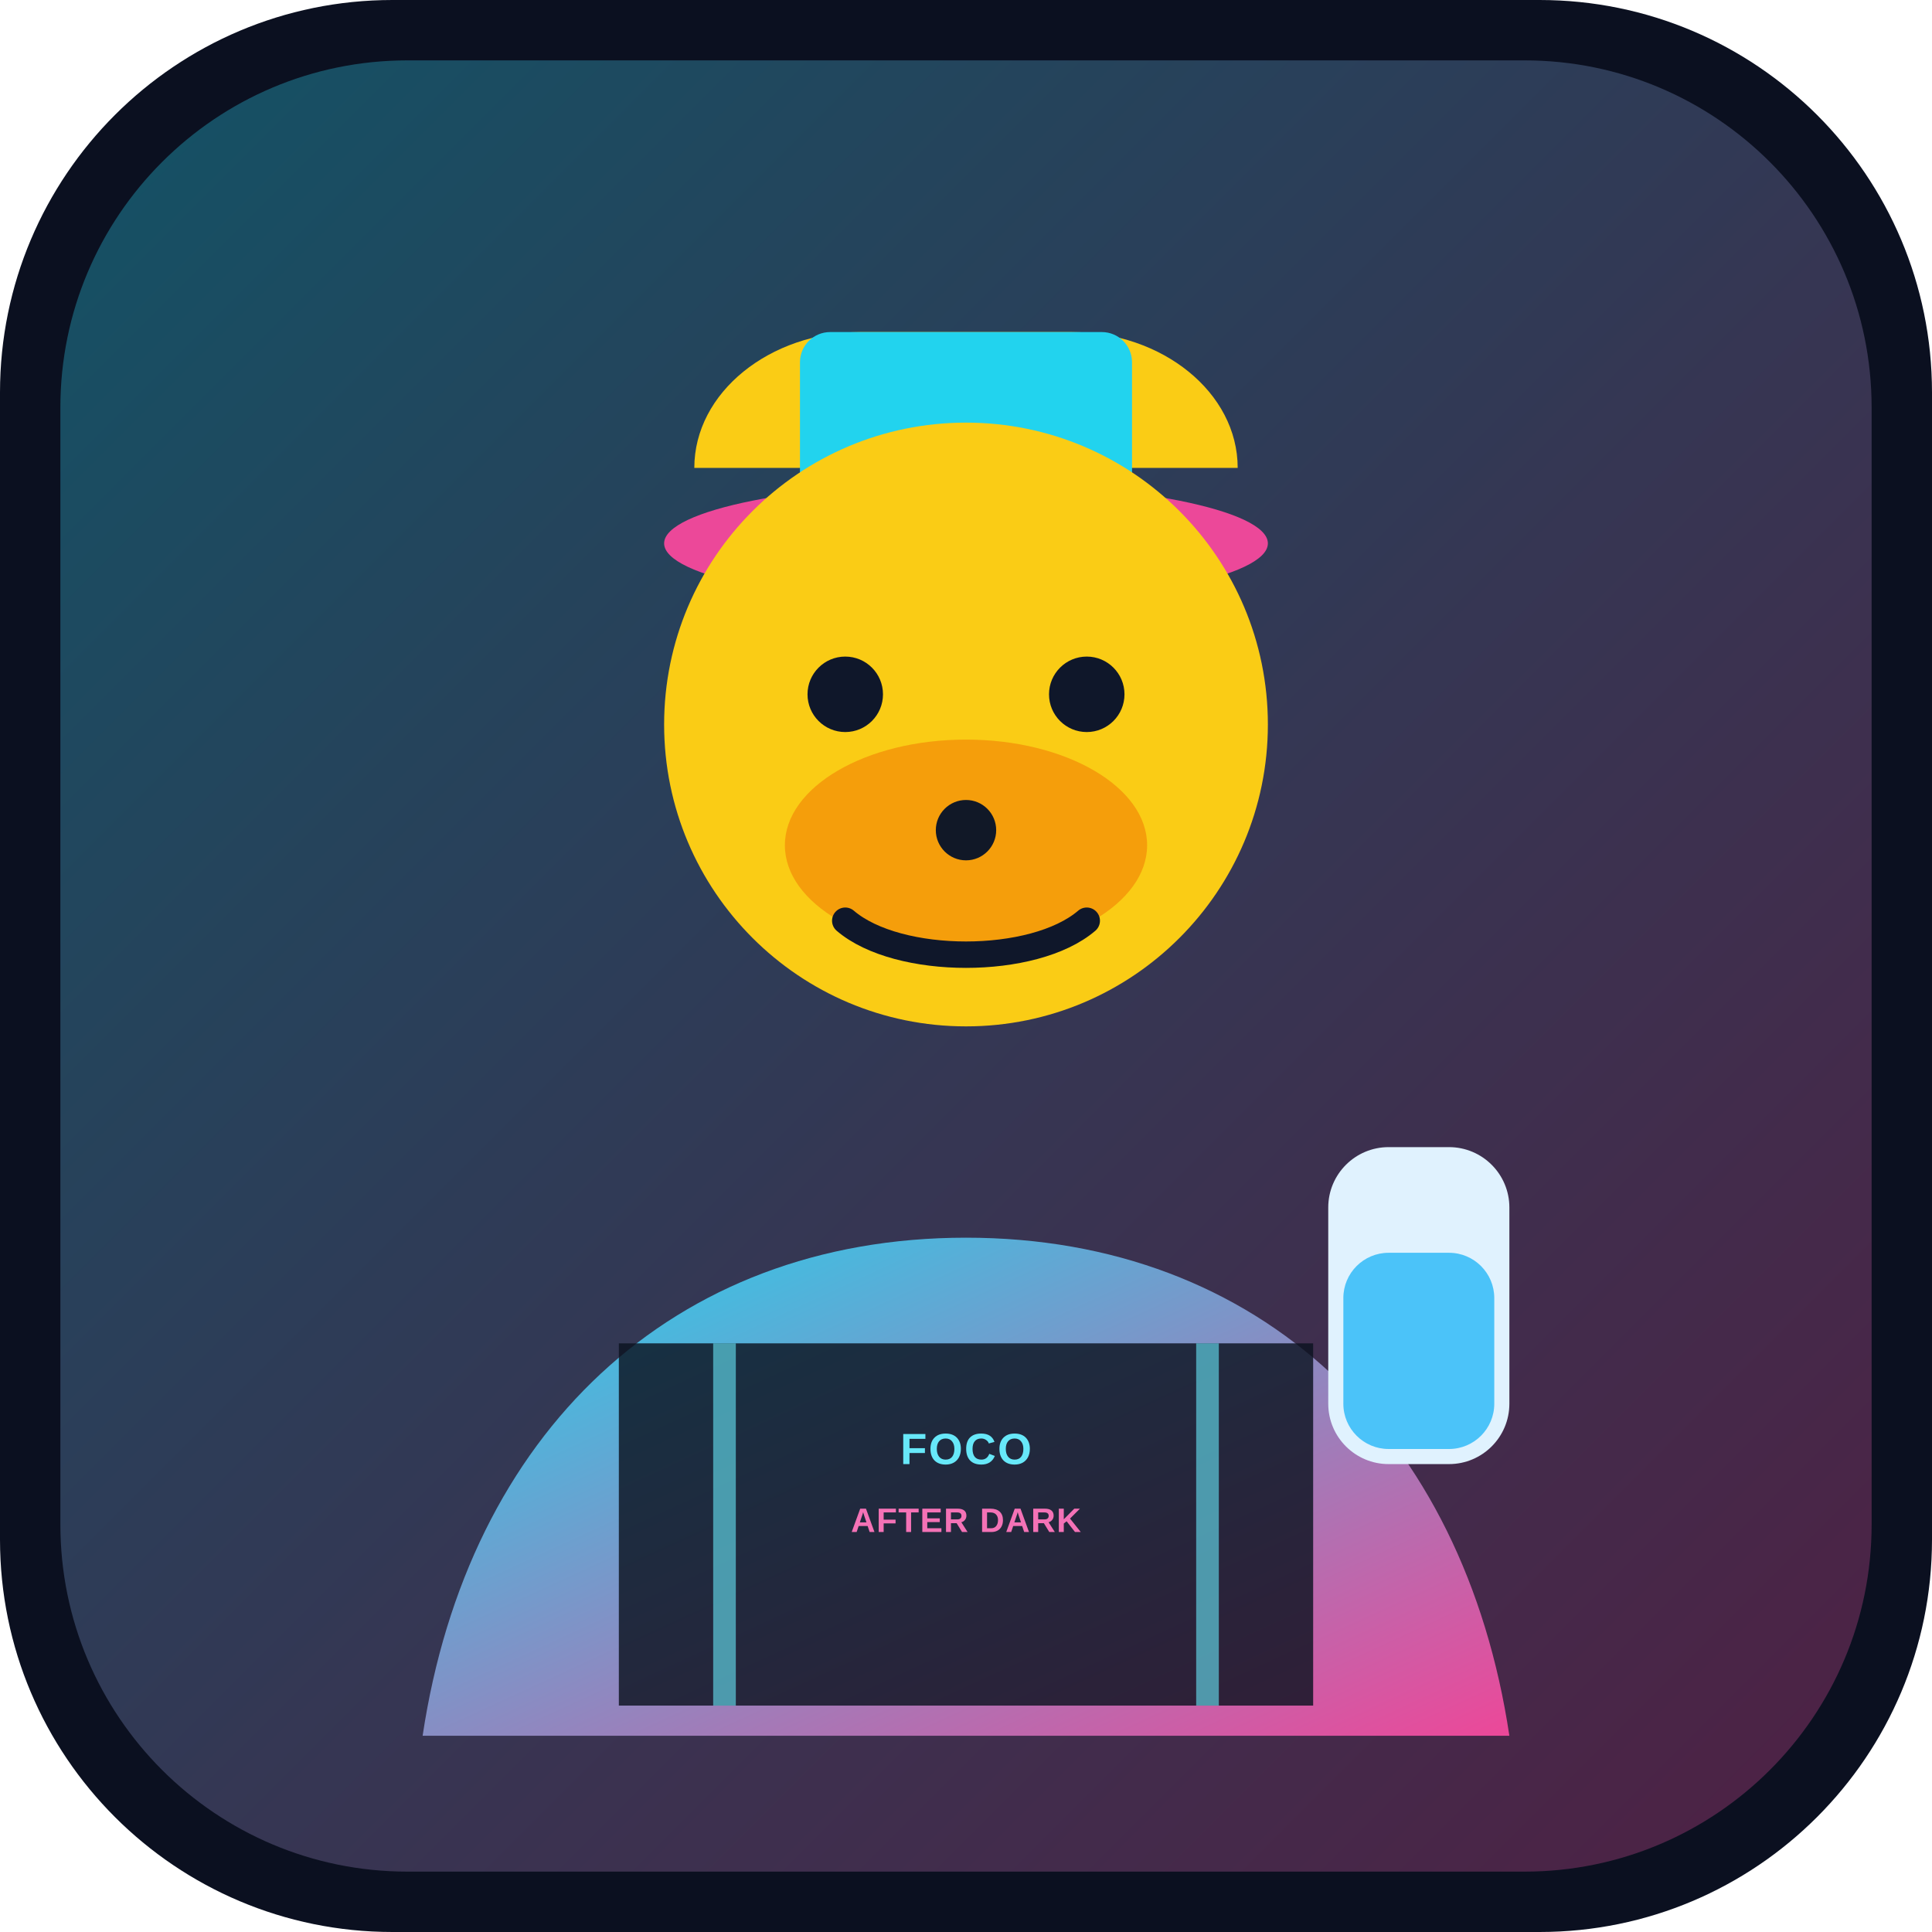
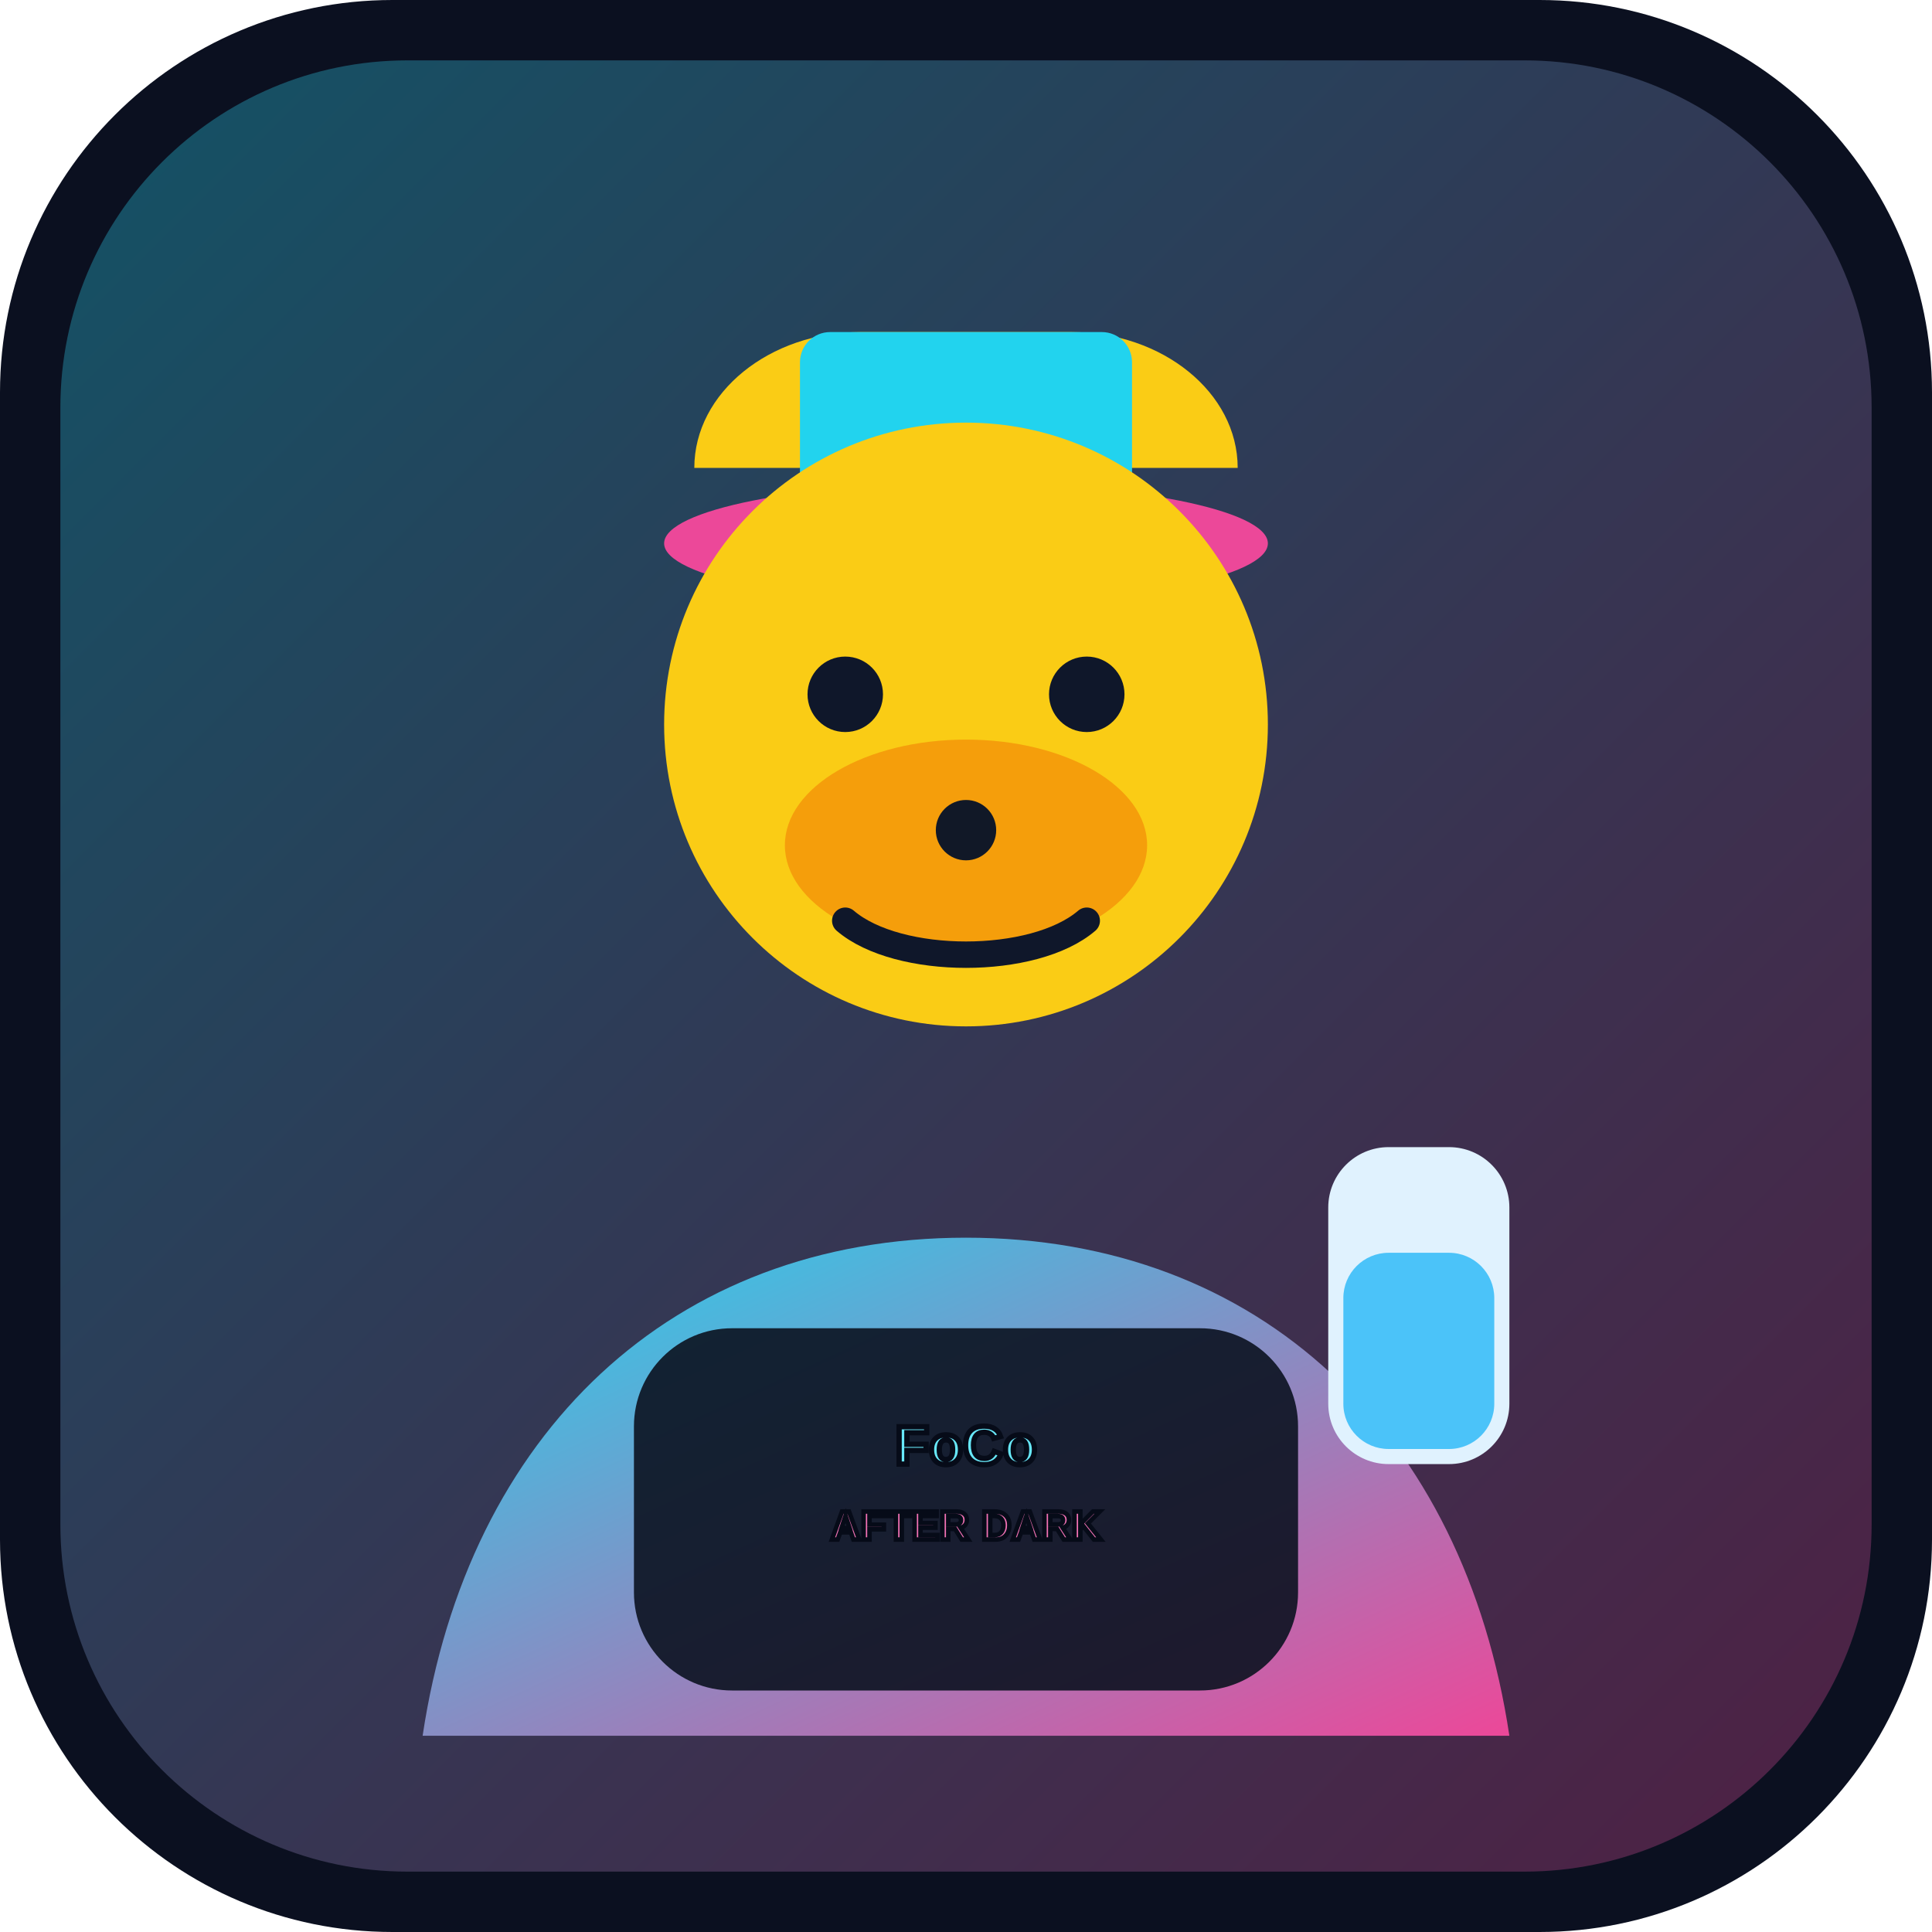
<svg xmlns="http://www.w3.org/2000/svg" viewBox="0 0 256 256" role="img" aria-label="Tequila Toucan">
  <defs>
    <linearGradient id="bg" x1="0" y1="0" x2="1" y2="1">
      <stop offset="0%" stop-color="#22d3ee" stop-opacity="0.34" />
      <stop offset="100%" stop-color="#ec4899" stop-opacity="0.30" />
    </linearGradient>
    <linearGradient id="shirt" x1="0" y1="0" x2="1" y2="1">
      <stop offset="0%" stop-color="#22d3ee" />
      <stop offset="100%" stop-color="#ec4899" />
    </linearGradient>
  </defs>
  <rect width="256" height="256" rx="52" fill="#0b1020" />
  <rect x="8" y="8" width="240" height="240" rx="46" fill="url(#bg)" />
  <path d="M92 62c0-10 10-18 22-18h28c12 0 22 8 22 18" fill="#facc15" />
  <rect x="106" y="44" width="44" height="28" rx="4" fill="#22d3ee" />
  <ellipse cx="128" cy="72" rx="40" ry="8" fill="#ec4899" />
  <circle cx="128" cy="96" r="40" fill="#facc15" />
  <ellipse cx="128" cy="112" rx="24" ry="14" fill="#f59e0b" />
  <circle cx="112" cy="92" r="5" fill="#0f172a" />
  <circle cx="144" cy="92" r="5" fill="#0f172a" />
  <circle cx="128" cy="110" r="4" fill="#111827" />
  <path d="M112 122c7 6 25 6 32 0" fill="none" stroke="#0f172a" stroke-width="3.5" stroke-linecap="round" />
  <path d="M56 230c6-40 33-66 72-66s66 26 72 66" fill="url(#shirt)" />
-   <path d="M82 178h92v48H82z" fill="#0b1220" opacity="0.82" />
-   <path d="M96 178v48M160 178v48" stroke="#67e8f9" stroke-width="3" opacity="0.6" />
-   <text x="128" y="194" text-anchor="middle" font-family="Arial, sans-serif" font-size="5.8" font-weight="700" fill="#67e8f9" letter-spacing="0.22">FOCO</text>
-   <text x="128" y="203" text-anchor="middle" font-family="Arial, sans-serif" font-size="4.5" font-weight="700" fill="#f472b6" letter-spacing="0.14">AFTER DARK</text>
+   <rect x="84" y="176" width="88" height="48" rx="13" fill="#0b1220" opacity="0.9" />
+   <text x="128" y="194" text-anchor="middle" font-family="Arial, sans-serif" font-size="7.2" font-weight="700" fill="#67e8f9" stroke="#060b18" stroke-width="0.7" letter-spacing="0.10">FoCo</text>
+   <text x="128" y="204" text-anchor="middle" font-family="Arial, sans-serif" font-size="5.4" font-weight="700" fill="#f472b6" stroke="#060b18" stroke-width="0.6" letter-spacing="0.08">AFTER DARK</text>
  <rect x="176" y="152" width="24" height="42" rx="8" fill="#e0f2fe" />
  <rect x="178" y="166" width="20" height="26" rx="6" fill="#38bdf8" opacity="0.88" />
</svg>
